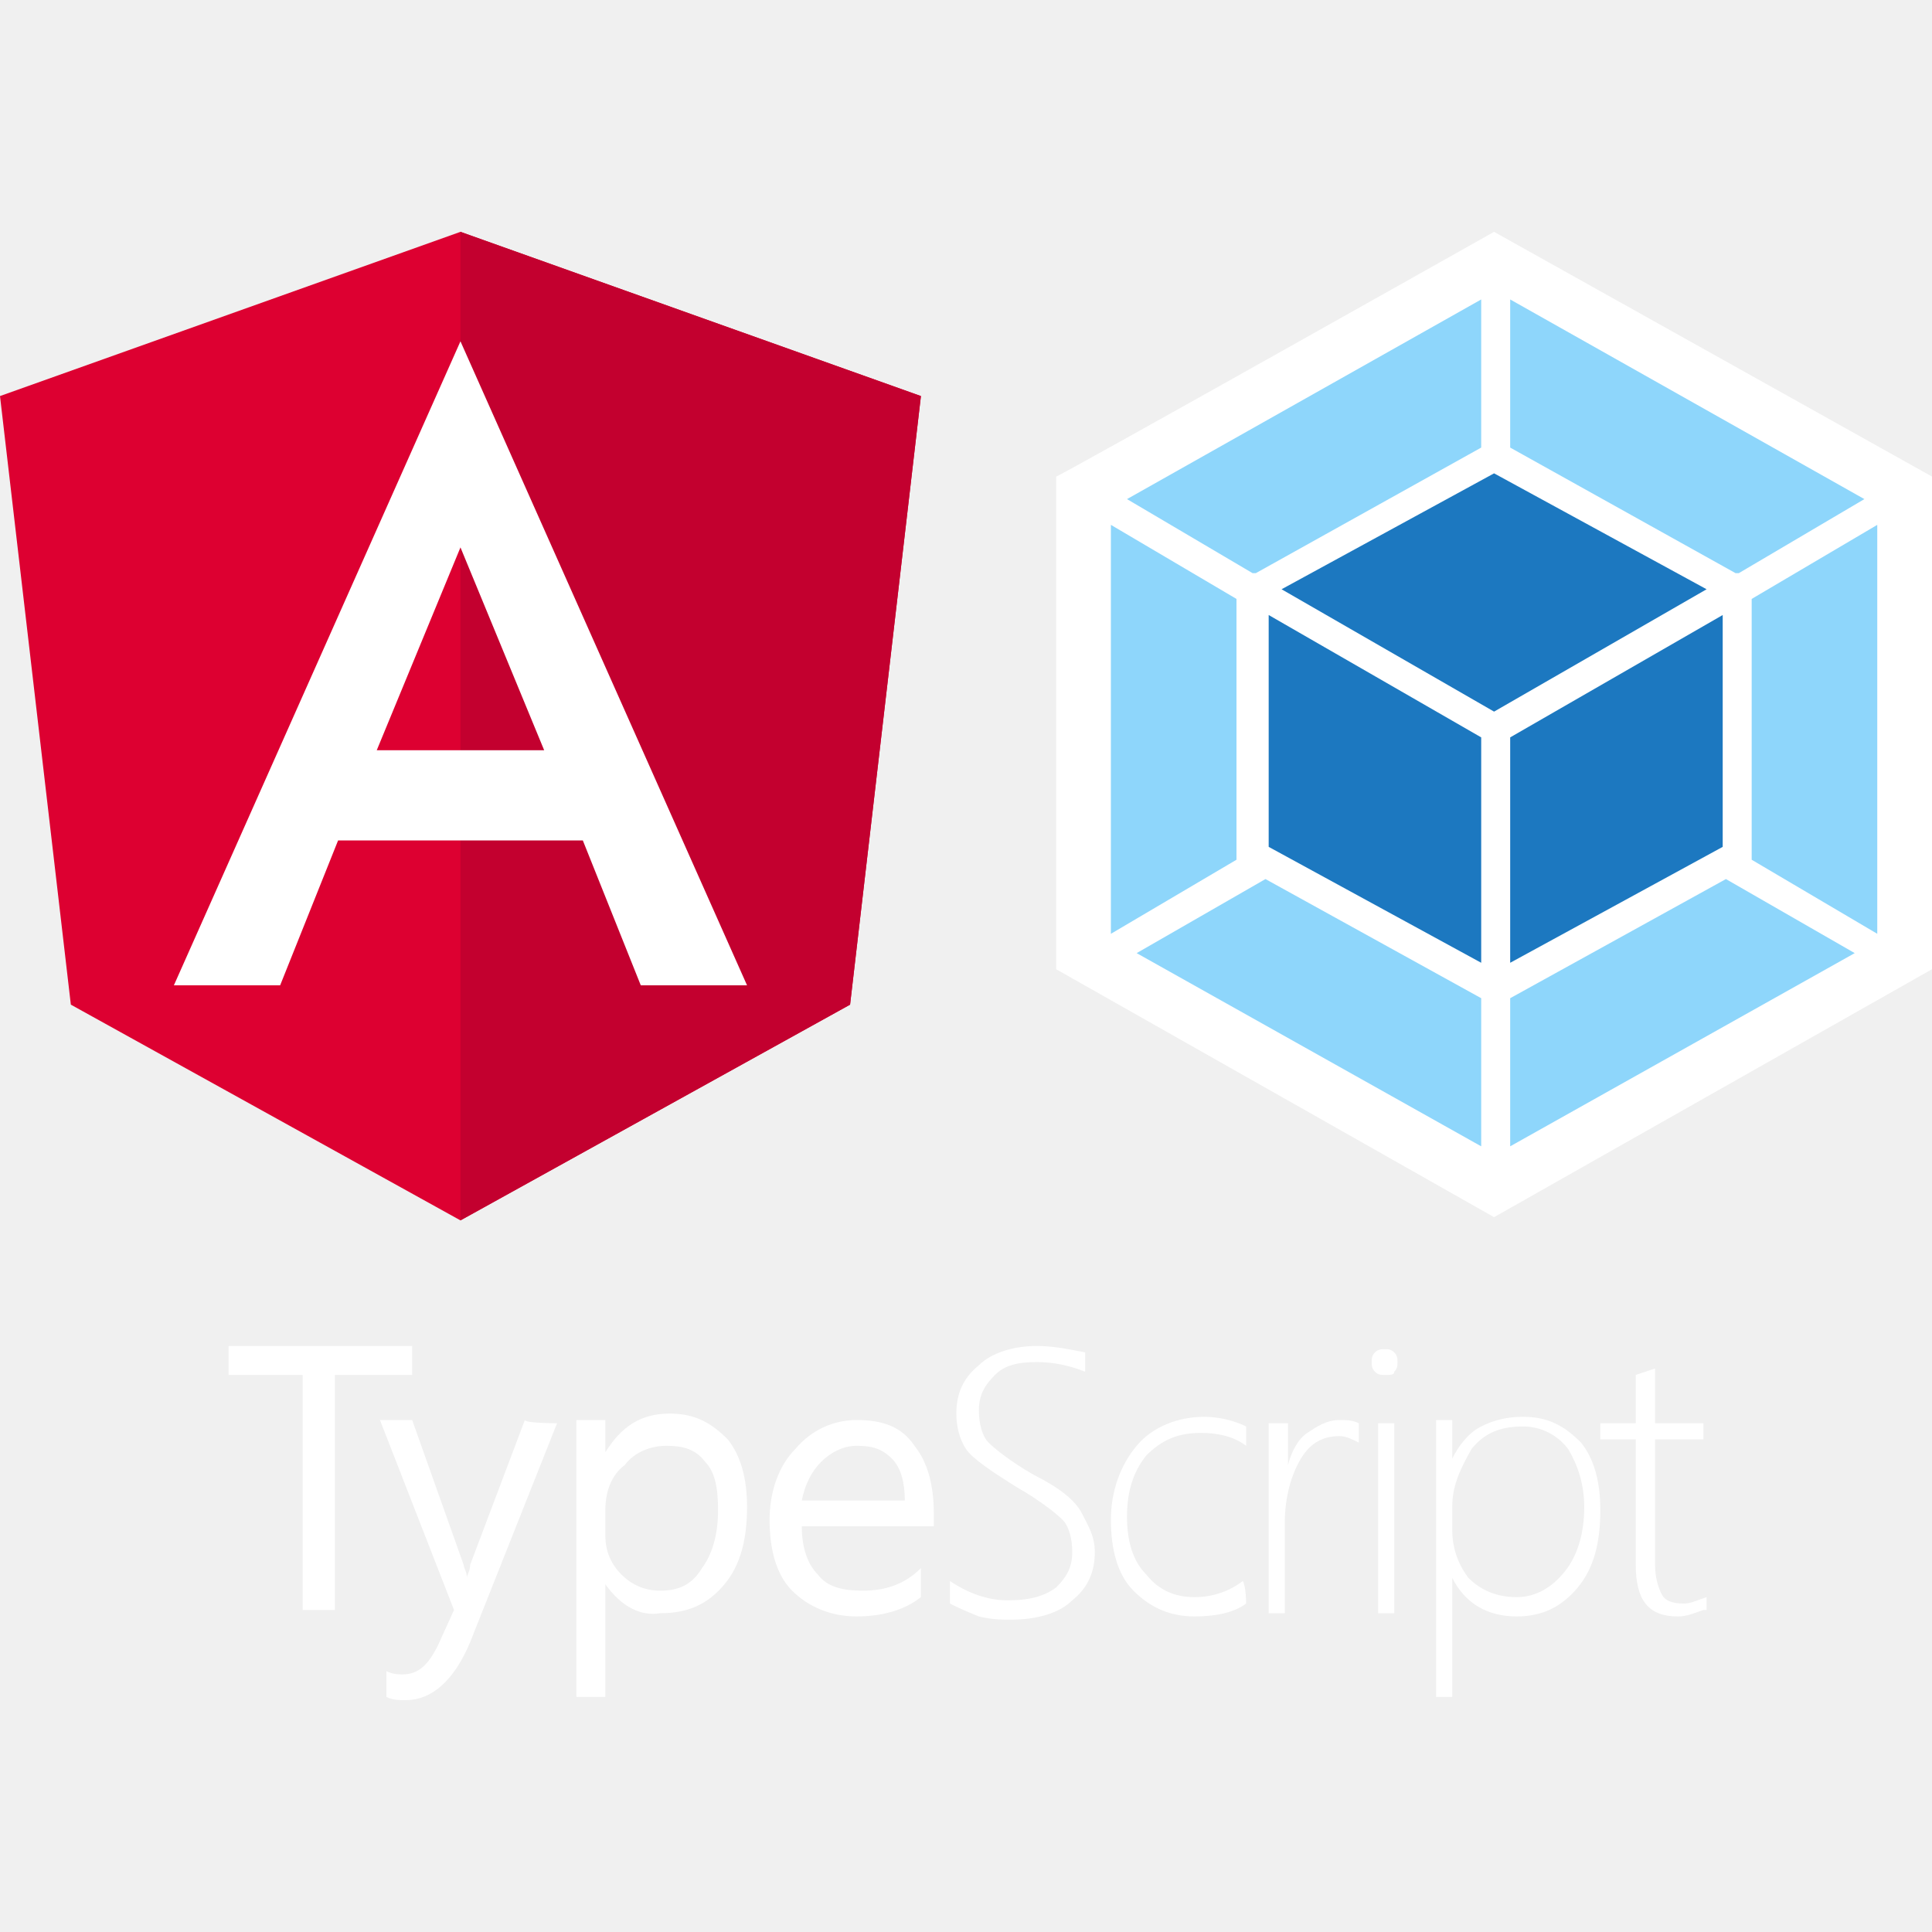
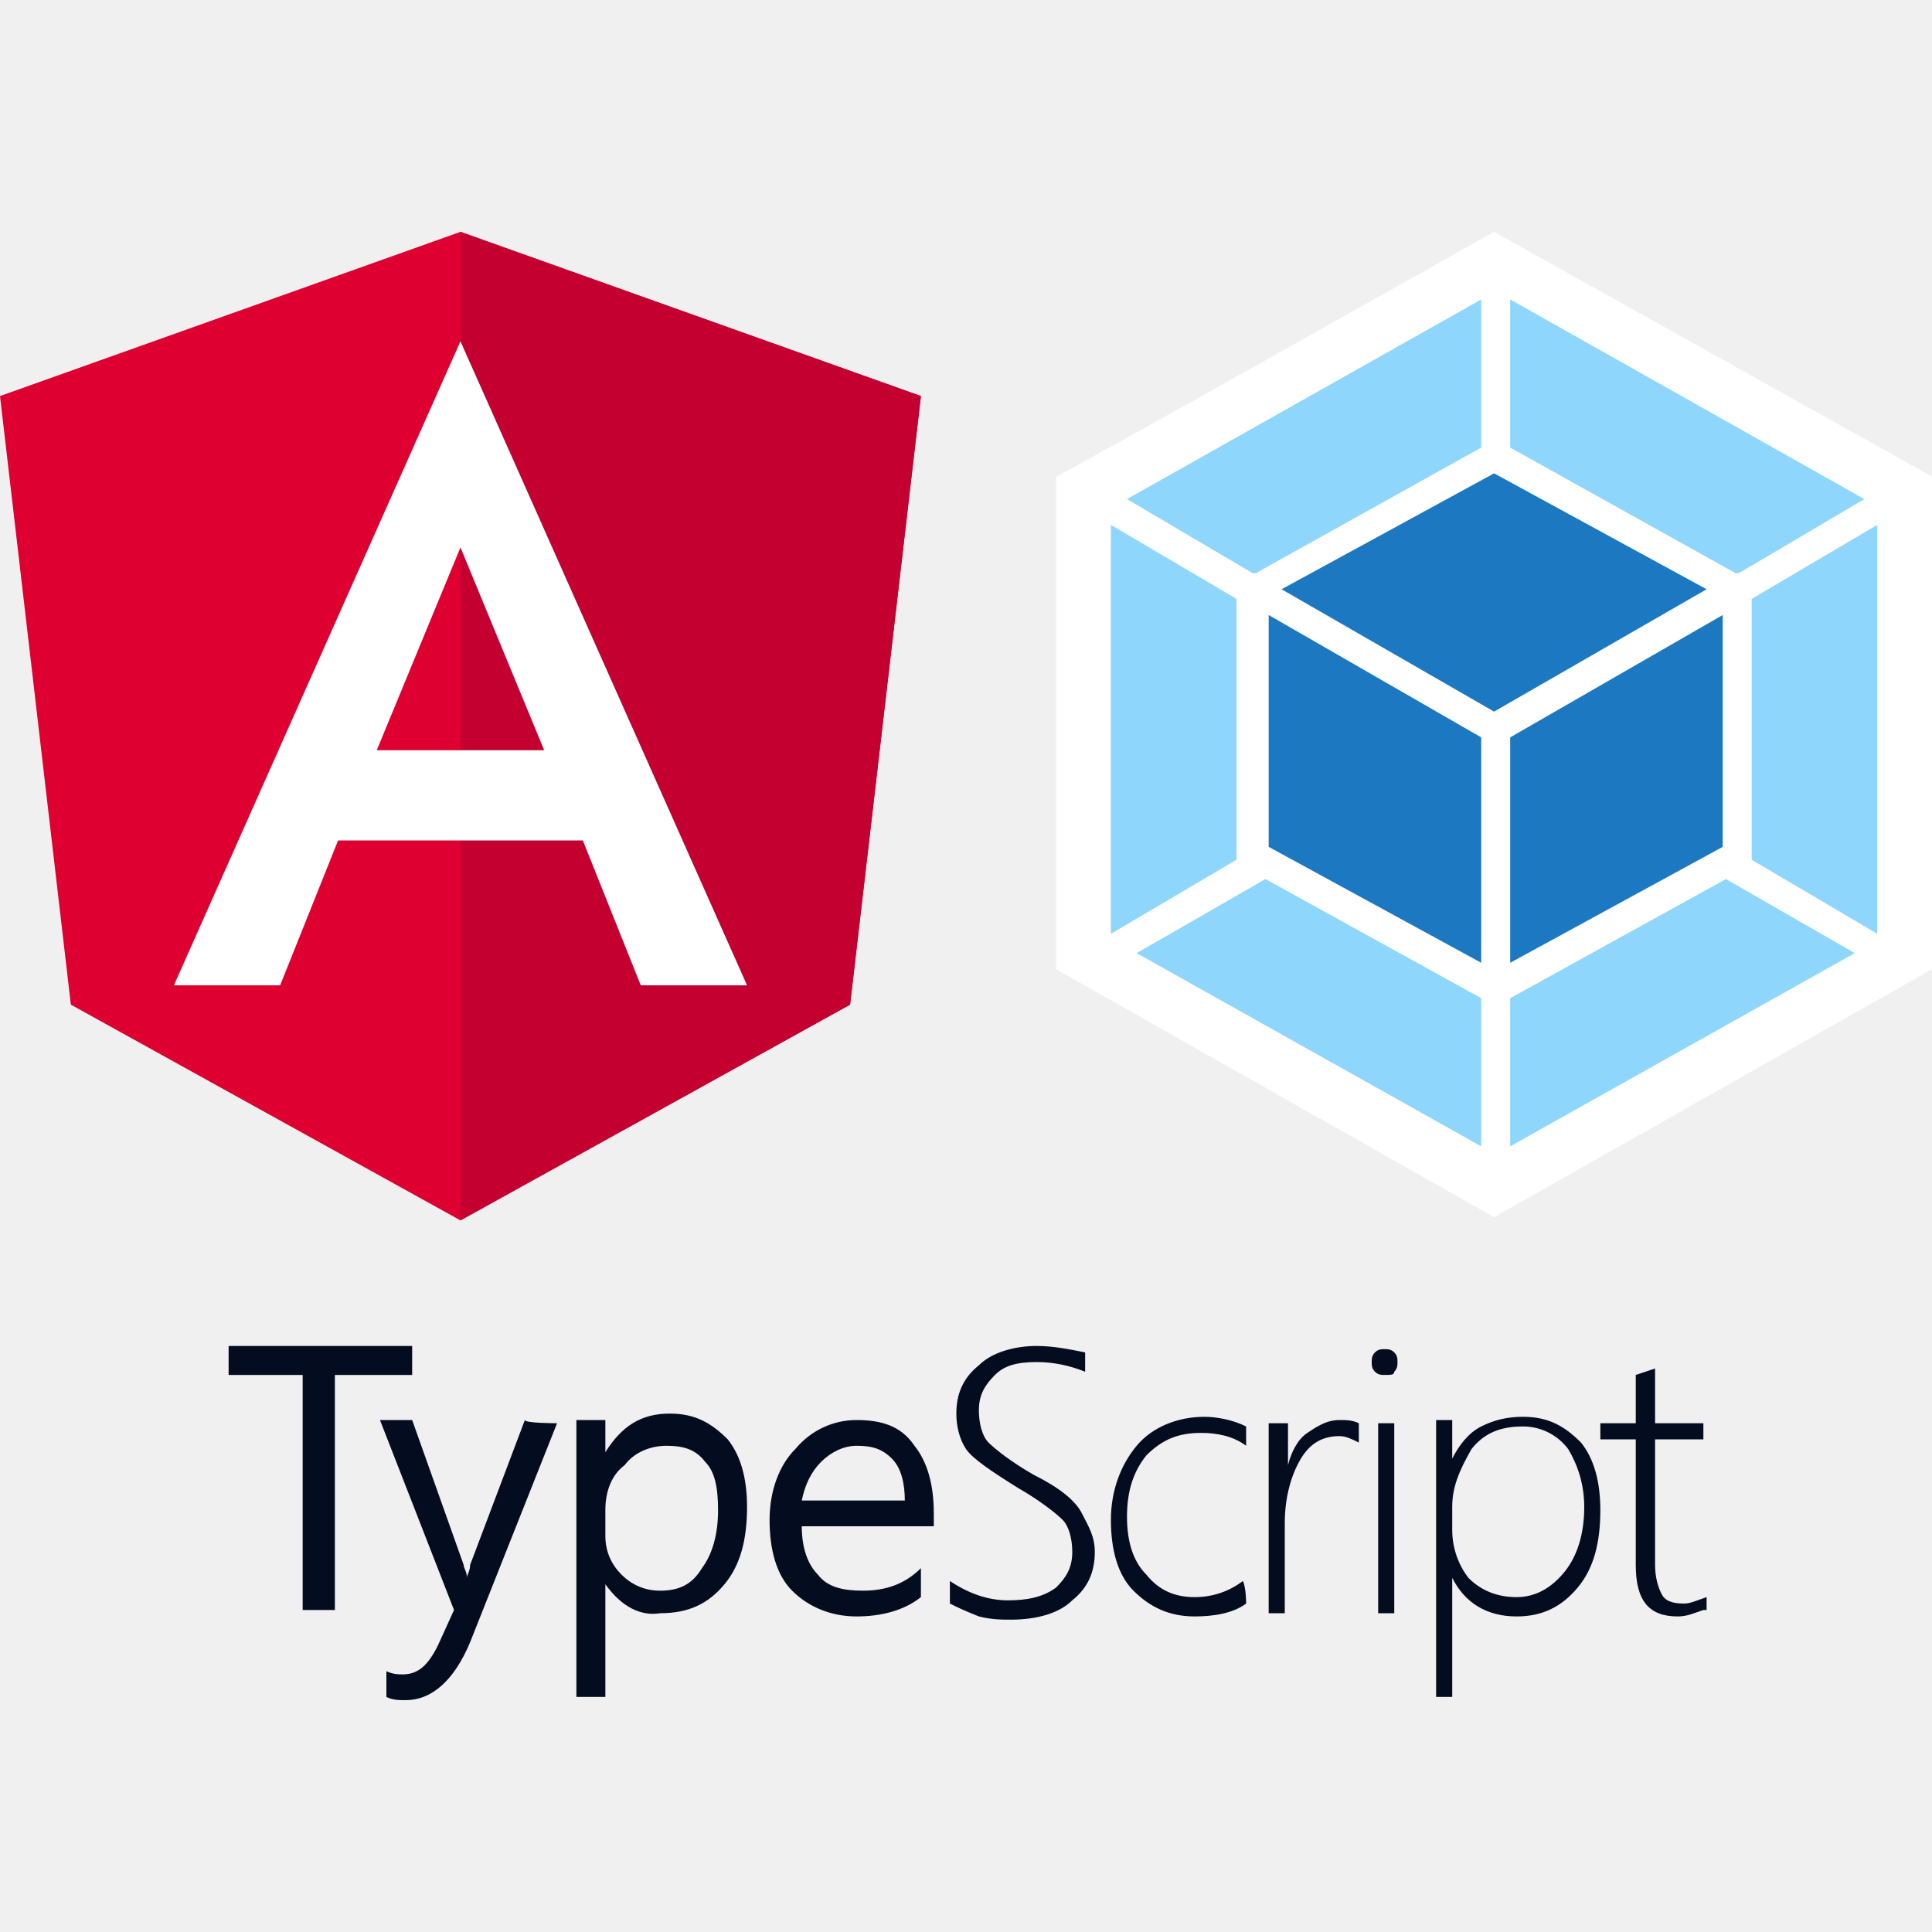
<svg xmlns="http://www.w3.org/2000/svg" version="1.1" id="Layer_1" x="0px" y="0px" viewBox="0 0 60 60" style="enable-background:new 0 0 60 60;" xml:space="preserve">
  <style type="text/css">
- 	.st0{fill:#FFFFFF;}
- 	.st1{fill:#8ED6FB;}
- 	.st2{fill:#1C78C0;}
- 	.st3{fill:#DD0031;}
- 	.st4{fill:#C3002F;}
+ 	.st0{fill:#040D1F;}
+ 	.st1{fill:#FFFFFF;}
+ 	.st2{fill:#8ED6FB;}
+ 	.st3{fill:#1C78C0;}
+ 	.st4{fill:#DD0031;}
+ 	.st5{fill:#C3002F;}
</style>
-   <path class="st0" d="M12.8,42.7h-2.4v7.3h-1v-7.3H7.1v-0.9h5.7C12.8,41.9,12.8,42.7,12.8,42.7z" />
-   <path class="st0" d="M17.3,44.2L14.6,51c-0.5,1.2-1.2,1.8-2,1.8c-0.2,0-0.4,0-0.6-0.1v-0.8c0.2,0.1,0.4,0.1,0.5,0.1  c0.5,0,0.8-0.3,1.1-0.9l0.5-1.1l-2.3-5.9h1l1.6,4.5c0,0.1,0.1,0.2,0.1,0.4h0c0-0.1,0.1-0.2,0.1-0.4l1.7-4.5  C16.3,44.2,17.3,44.2,17.3,44.2z M18.8,49.2L18.8,49.2l0,3.5h-0.9v-8.6h0.9v1h0c0.5-0.8,1.1-1.2,2-1.2c0.8,0,1.3,0.3,1.8,0.8  c0.4,0.5,0.6,1.2,0.6,2.1c0,1-0.2,1.8-0.7,2.4c-0.5,0.6-1.1,0.9-2,0.9C19.9,50.2,19.3,49.9,18.8,49.2L18.8,49.2z M18.8,46.9v0.8  c0,0.5,0.2,0.9,0.5,1.2c0.3,0.3,0.7,0.5,1.2,0.5c0.6,0,1-0.2,1.3-0.7c0.3-0.4,0.5-1,0.5-1.8c0-0.7-0.1-1.2-0.4-1.5  c-0.3-0.4-0.7-0.5-1.2-0.5c-0.5,0-1,0.2-1.3,0.6C19,45.8,18.8,46.3,18.8,46.9C18.8,46.9,18.8,46.9,18.8,46.9z M29,47.4h-4.1  c0,0.7,0.2,1.2,0.5,1.5c0.3,0.4,0.8,0.5,1.4,0.5c0.7,0,1.3-0.2,1.8-0.7v0.9c-0.5,0.4-1.2,0.6-2,0.6c-0.8,0-1.5-0.3-2-0.8  c-0.5-0.5-0.7-1.3-0.7-2.2c0-0.9,0.3-1.7,0.8-2.2c0.5-0.6,1.2-0.9,1.9-0.9c0.8,0,1.4,0.2,1.8,0.8c0.4,0.5,0.6,1.2,0.6,2.1L29,47.4  C29,47.4,29,47.4,29,47.4z M28.1,46.6c0-0.5-0.1-1-0.4-1.3c-0.3-0.3-0.6-0.4-1.1-0.4c-0.4,0-0.8,0.2-1.1,0.5  c-0.3,0.3-0.5,0.7-0.6,1.2C24.9,46.6,28.1,46.6,28.1,46.6z M29.5,49.8v-0.7c0.6,0.4,1.2,0.6,1.8,0.6c0.6,0,1.1-0.1,1.5-0.4  c0.3-0.3,0.5-0.6,0.5-1.1c0-0.4-0.1-0.8-0.3-1c-0.2-0.2-0.7-0.6-1.4-1c-0.8-0.5-1.4-0.9-1.6-1.2c-0.2-0.3-0.3-0.7-0.3-1.1  c0-0.6,0.2-1.1,0.7-1.5c0.4-0.4,1.1-0.6,1.8-0.6c0.5,0,1,0.1,1.5,0.2v0.6c-0.5-0.2-1-0.3-1.5-0.3c-0.6,0-1,0.1-1.3,0.4  c-0.3,0.3-0.5,0.6-0.5,1.1c0,0.4,0.1,0.8,0.3,1c0.2,0.2,0.7,0.6,1.4,1c0.8,0.4,1.3,0.8,1.5,1.2s0.4,0.7,0.4,1.2  c0,0.6-0.2,1.1-0.7,1.5c-0.4,0.4-1.1,0.6-1.9,0.6c-0.3,0-0.6,0-1-0.1C29.9,50,29.7,49.9,29.5,49.8L29.5,49.8L29.5,49.8z M38.7,49.8  c-0.4,0.3-1,0.4-1.6,0.4c-0.8,0-1.4-0.3-1.9-0.8c-0.5-0.5-0.7-1.3-0.7-2.2c0-0.9,0.3-1.7,0.8-2.3c0.5-0.6,1.3-0.9,2.1-0.9  c0.4,0,0.9,0.1,1.3,0.3v0.6c-0.4-0.3-0.9-0.4-1.4-0.4c-0.7,0-1.2,0.2-1.7,0.7c-0.4,0.5-0.6,1.1-0.6,1.9c0,0.8,0.2,1.4,0.6,1.8  c0.4,0.5,0.9,0.7,1.5,0.7c0.6,0,1.1-0.2,1.5-0.5C38.7,49.3,38.7,49.8,38.7,49.8z M42.2,44.8c-0.2-0.1-0.4-0.2-0.6-0.2  c-0.5,0-0.9,0.2-1.2,0.7c-0.3,0.5-0.5,1.2-0.5,2v2.8h-0.5v-5.9H40v1.3h0c0.1-0.4,0.3-0.8,0.6-1s0.6-0.4,1-0.4c0.2,0,0.4,0,0.6,0.1  L42.2,44.8L42.2,44.8C42.2,44.8,42.2,44.8,42.2,44.8z M43,42.7c-0.1,0-0.2,0-0.3-0.1c-0.1-0.1-0.1-0.2-0.1-0.3s0-0.2,0.1-0.3  c0.1-0.1,0.2-0.1,0.3-0.1c0.1,0,0.2,0,0.3,0.1c0.1,0.1,0.1,0.2,0.1,0.3c0,0.1,0,0.2-0.1,0.3C43.3,42.7,43.2,42.7,43,42.7z   M42.8,50.1v-5.9h0.5v5.9H42.8z M45.1,49L45.1,49l0,3.7h-0.5v-8.6h0.5v1.2h0c0.2-0.4,0.5-0.8,0.9-1c0.4-0.2,0.8-0.3,1.3-0.3  c0.8,0,1.3,0.3,1.8,0.8c0.4,0.5,0.6,1.2,0.6,2.1c0,1-0.2,1.8-0.7,2.4s-1.1,0.9-1.9,0.9C46.2,50.2,45.5,49.8,45.1,49z M45.1,46.8v0.7  c0,0.6,0.2,1.1,0.5,1.5c0.4,0.4,0.9,0.6,1.5,0.6c0.6,0,1.1-0.3,1.5-0.8c0.4-0.5,0.6-1.2,0.6-2c0-0.7-0.2-1.3-0.5-1.8  c-0.3-0.4-0.8-0.7-1.4-0.7c-0.7,0-1.2,0.2-1.6,0.7C45.3,45.7,45.1,46.2,45.1,46.8z M52.9,50c-0.3,0.1-0.5,0.2-0.8,0.2  c-0.9,0-1.3-0.5-1.3-1.6v-3.9h-1.1v-0.5h1.1v-1.5l0.3-0.1l0.3-0.1v1.7h1.5v0.5h-1.5v3.9c0,0.4,0.1,0.7,0.2,0.9  c0.1,0.2,0.3,0.3,0.7,0.3c0.2,0,0.4-0.1,0.7-0.2V50z" />
-   <path class="st0" d="M46.4,7.2L60,14.8v15.3l-13.6,7.7l-13.6-7.7V14.8C32.9,14.8,46.4,7.2,46.4,7.2z" />
-   <path class="st1" d="M57.6,29.6l-10.7,6V31l6.7-3.7L57.6,29.6z M58.3,29V16.3l-3.9,2.3v8.1L58.3,29z M35.3,29.6l10.7,6V31l-6.7-3.7  C39.3,27.3,35.3,29.6,35.3,29.6z M34.5,29V16.3l3.9,2.3v8.1L34.5,29z M35,15.5l11-6.2v4.6l-7,3.9l-0.1,0L35,15.5L35,15.5z   M57.9,15.5l-11-6.2v4.6l7,3.9l0.1,0C54,17.8,57.9,15.5,57.9,15.5z" />
-   <path class="st2" d="M46,29.9l-6.6-3.6v-7.2l6.6,3.8V29.9z M46.9,29.9l6.6-3.6v-7.2l-6.6,3.8V29.9z M39.8,18.3l6.6-3.6l6.6,3.6  l-6.6,3.8L39.8,18.3C39.8,18.3,39.8,18.3,39.8,18.3z" />
-   <path class="st3" d="M14.3,7.2L0,12.3l2.2,18.9l12.1,6.7l12.1-6.7l2.2-18.9C28.6,12.3,14.3,7.2,14.3,7.2z" />
-   <path class="st4" d="M14.3,7.2v3.4v0v27.3l12.1-6.7l2.2-18.9C28.6,12.3,14.3,7.2,14.3,7.2z" />
-   <path class="st0" d="M14.3,10.6l-8.9,20h3.3l1.8-4.5h7.6l1.8,4.5h3.3C23.2,30.6,14.3,10.6,14.3,10.6z M16.9,23.3h-5.2l2.6-6.3  L16.9,23.3z" />
+   <path class="st0" d="M12.8,42.7h-2.4V50h-1v-7.3H7.1v-0.9h5.7C12.8,41.9,12.8,42.7,12.8,42.7z" />
+   <path class="st0" d="M17.3,44.2L14.6,51c-0.5,1.2-1.2,1.8-2,1.8c-0.2,0-0.4,0-0.6-0.1v-0.8c0.2,0.1,0.4,0.1,0.5,0.1  c0.5,0,0.8-0.3,1.1-0.9l0.5-1.1l-2.3-5.9h1l1.6,4.5c0,0.1,0.1,0.2,0.1,0.4l0,0c0-0.1,0.1-0.2,0.1-0.4l1.7-4.5  C16.3,44.2,17.3,44.2,17.3,44.2z M18.8,49.2L18.8,49.2v3.5h-0.9v-8.6h0.9v1l0,0c0.5-0.8,1.1-1.2,2-1.2c0.8,0,1.3,0.3,1.8,0.8  c0.4,0.5,0.6,1.2,0.6,2.1c0,1-0.2,1.8-0.7,2.4c-0.5,0.6-1.1,0.9-2,0.9C19.9,50.2,19.3,49.9,18.8,49.2L18.8,49.2z M18.8,46.9v0.8  c0,0.5,0.2,0.9,0.5,1.2s0.7,0.5,1.2,0.5c0.6,0,1-0.2,1.3-0.7c0.3-0.4,0.5-1,0.5-1.8c0-0.7-0.1-1.2-0.4-1.5c-0.3-0.4-0.7-0.5-1.2-0.5  s-1,0.2-1.3,0.6C19,45.8,18.8,46.3,18.8,46.9L18.8,46.9z M29,47.4h-4.1c0,0.7,0.2,1.2,0.5,1.5c0.3,0.4,0.8,0.5,1.4,0.5  c0.7,0,1.3-0.2,1.8-0.7v0.9c-0.5,0.4-1.2,0.6-2,0.6s-1.5-0.3-2-0.8s-0.7-1.3-0.7-2.2s0.3-1.7,0.8-2.2c0.5-0.6,1.2-0.9,1.9-0.9  c0.8,0,1.4,0.2,1.8,0.8c0.4,0.5,0.6,1.2,0.6,2.1L29,47.4L29,47.4z M28.1,46.6c0-0.5-0.1-1-0.4-1.3s-0.6-0.4-1.1-0.4  c-0.4,0-0.8,0.2-1.1,0.5c-0.3,0.3-0.5,0.7-0.6,1.2H28.1z M29.5,49.8v-0.7c0.6,0.4,1.2,0.6,1.8,0.6c0.6,0,1.1-0.1,1.5-0.4  c0.3-0.3,0.5-0.6,0.5-1.1c0-0.4-0.1-0.8-0.3-1s-0.7-0.6-1.4-1c-0.8-0.5-1.4-0.9-1.6-1.2s-0.3-0.7-0.3-1.1c0-0.6,0.2-1.1,0.7-1.5  c0.4-0.4,1.1-0.6,1.8-0.6c0.5,0,1,0.1,1.5,0.2v0.6c-0.5-0.2-1-0.3-1.5-0.3c-0.6,0-1,0.1-1.3,0.4c-0.3,0.3-0.5,0.6-0.5,1.1  c0,0.4,0.1,0.8,0.3,1c0.2,0.2,0.7,0.6,1.4,1c0.8,0.4,1.3,0.8,1.5,1.2s0.4,0.7,0.4,1.2c0,0.6-0.2,1.1-0.7,1.5  c-0.4,0.4-1.1,0.6-1.9,0.6c-0.3,0-0.6,0-1-0.1C29.9,50,29.7,49.9,29.5,49.8L29.5,49.8L29.5,49.8z M38.7,49.8c-0.4,0.3-1,0.4-1.6,0.4  c-0.8,0-1.4-0.3-1.9-0.8s-0.7-1.3-0.7-2.2s0.3-1.7,0.8-2.3s1.3-0.9,2.1-0.9c0.4,0,0.9,0.1,1.3,0.3v0.6c-0.4-0.3-0.9-0.4-1.4-0.4  c-0.7,0-1.2,0.2-1.7,0.7c-0.4,0.5-0.6,1.1-0.6,1.9c0,0.8,0.2,1.4,0.6,1.8c0.4,0.5,0.9,0.7,1.5,0.7s1.1-0.2,1.5-0.5  C38.7,49.3,38.7,49.8,38.7,49.8z M42.2,44.8c-0.2-0.1-0.4-0.2-0.6-0.2c-0.5,0-0.9,0.2-1.2,0.7s-0.5,1.2-0.5,2v2.8h-0.5v-5.9H40v1.3  l0,0c0.1-0.4,0.3-0.8,0.6-1s0.6-0.4,1-0.4c0.2,0,0.4,0,0.6,0.1L42.2,44.8L42.2,44.8L42.2,44.8z M43,42.7c-0.1,0-0.2,0-0.3-0.1  s-0.1-0.2-0.1-0.3s0-0.2,0.1-0.3s0.2-0.1,0.3-0.1s0.2,0,0.3,0.1s0.1,0.2,0.1,0.3s0,0.2-0.1,0.3C43.3,42.7,43.2,42.7,43,42.7z   M42.8,50.1v-5.9h0.5v5.9H42.8z M45.1,49L45.1,49v3.7h-0.5v-8.6h0.5v1.2l0,0c0.2-0.4,0.5-0.8,0.9-1s0.8-0.3,1.3-0.3  c0.8,0,1.3,0.3,1.8,0.8c0.4,0.5,0.6,1.2,0.6,2.1c0,1-0.2,1.8-0.7,2.4s-1.1,0.9-1.9,0.9C46.2,50.2,45.5,49.8,45.1,49z M45.1,46.8v0.7  c0,0.6,0.2,1.1,0.5,1.5c0.4,0.4,0.9,0.6,1.5,0.6s1.1-0.3,1.5-0.8s0.6-1.2,0.6-2c0-0.7-0.2-1.3-0.5-1.8c-0.3-0.4-0.8-0.7-1.4-0.7  c-0.7,0-1.2,0.2-1.6,0.7C45.3,45.7,45.1,46.2,45.1,46.8z M52.9,50c-0.3,0.1-0.5,0.2-0.8,0.2c-0.9,0-1.3-0.5-1.3-1.6v-3.9h-1.1v-0.5  h1.1v-1.5l0.3-0.1l0.3-0.1v1.7h1.5v0.5h-1.5v3.9c0,0.4,0.1,0.7,0.2,0.9c0.1,0.2,0.3,0.3,0.7,0.3c0.2,0,0.4-0.1,0.7-0.2V50H52.9z" />
+   <path class="st1" d="M46.4,7.2L60,14.8v15.3l-13.6,7.7l-13.6-7.7V14.8C32.9,14.8,46.4,7.2,46.4,7.2z" />
+   <path class="st2" d="M57.6,29.6l-10.7,6V31l6.7-3.7L57.6,29.6z M58.3,29V16.3l-3.9,2.3v8.1L58.3,29z M35.3,29.6l10.7,6V31l-6.7-3.7  L35.3,29.6z M34.5,29V16.3l3.9,2.3v8.1L34.5,29z M35,15.5l11-6.2v4.6l-7,3.9h-0.1L35,15.5L35,15.5z M57.9,15.5l-11-6.2v4.6l7,3.9H54  L57.9,15.5z" />
+   <path class="st3" d="M46,29.9l-6.6-3.6v-7.2l6.6,3.8V29.9z M46.9,29.9l6.6-3.6v-7.2l-6.6,3.8V29.9z M39.8,18.3l6.6-3.6l6.6,3.6  l-6.6,3.8L39.8,18.3L39.8,18.3z" />
+   <path class="st4" d="M14.3,7.2L0,12.3l2.2,18.9l12.1,6.7l12.1-6.7l2.2-18.9C28.6,12.3,14.3,7.2,14.3,7.2z" />
+   <path class="st5" d="M14.3,7.2v3.4l0,0v27.3l12.1-6.7l2.2-18.9C28.6,12.3,14.3,7.2,14.3,7.2z" />
+   <path class="st1" d="M14.3,10.6l-8.9,20h3.3l1.8-4.5h7.6l1.8,4.5h3.3C23.2,30.6,14.3,10.6,14.3,10.6z M16.9,23.3h-5.2l2.6-6.3  L16.9,23.3z" />
</svg>
